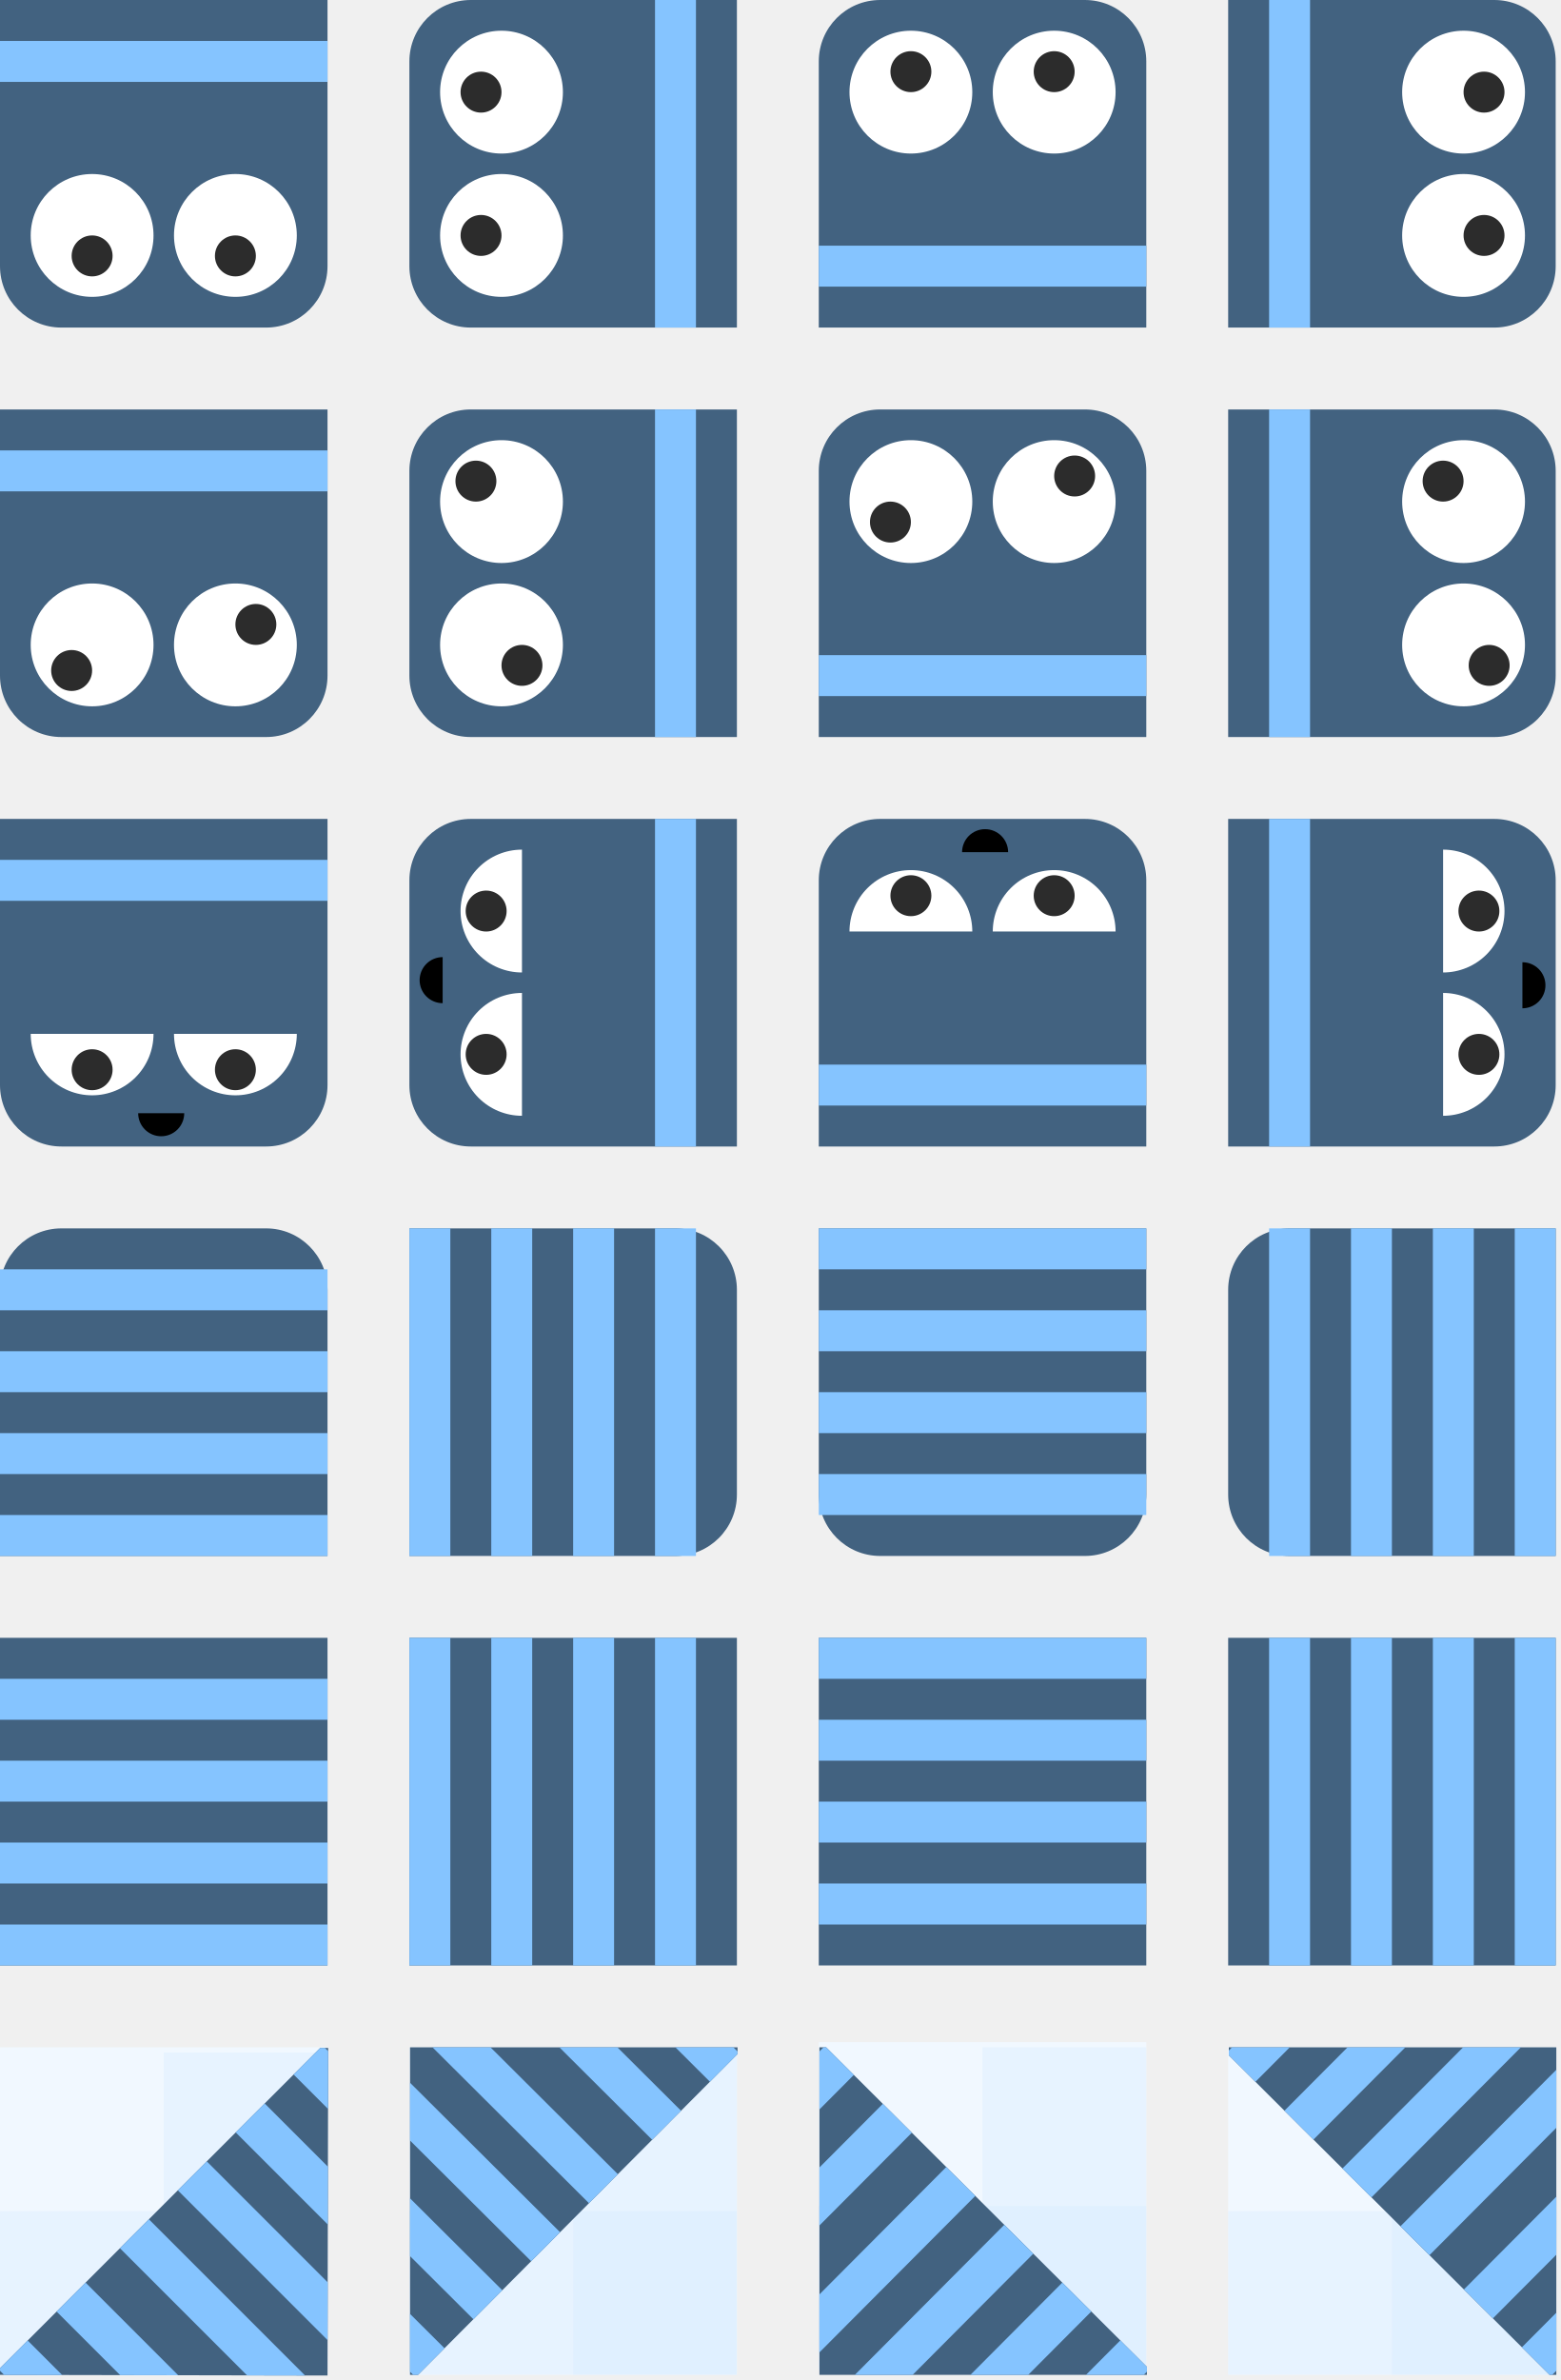
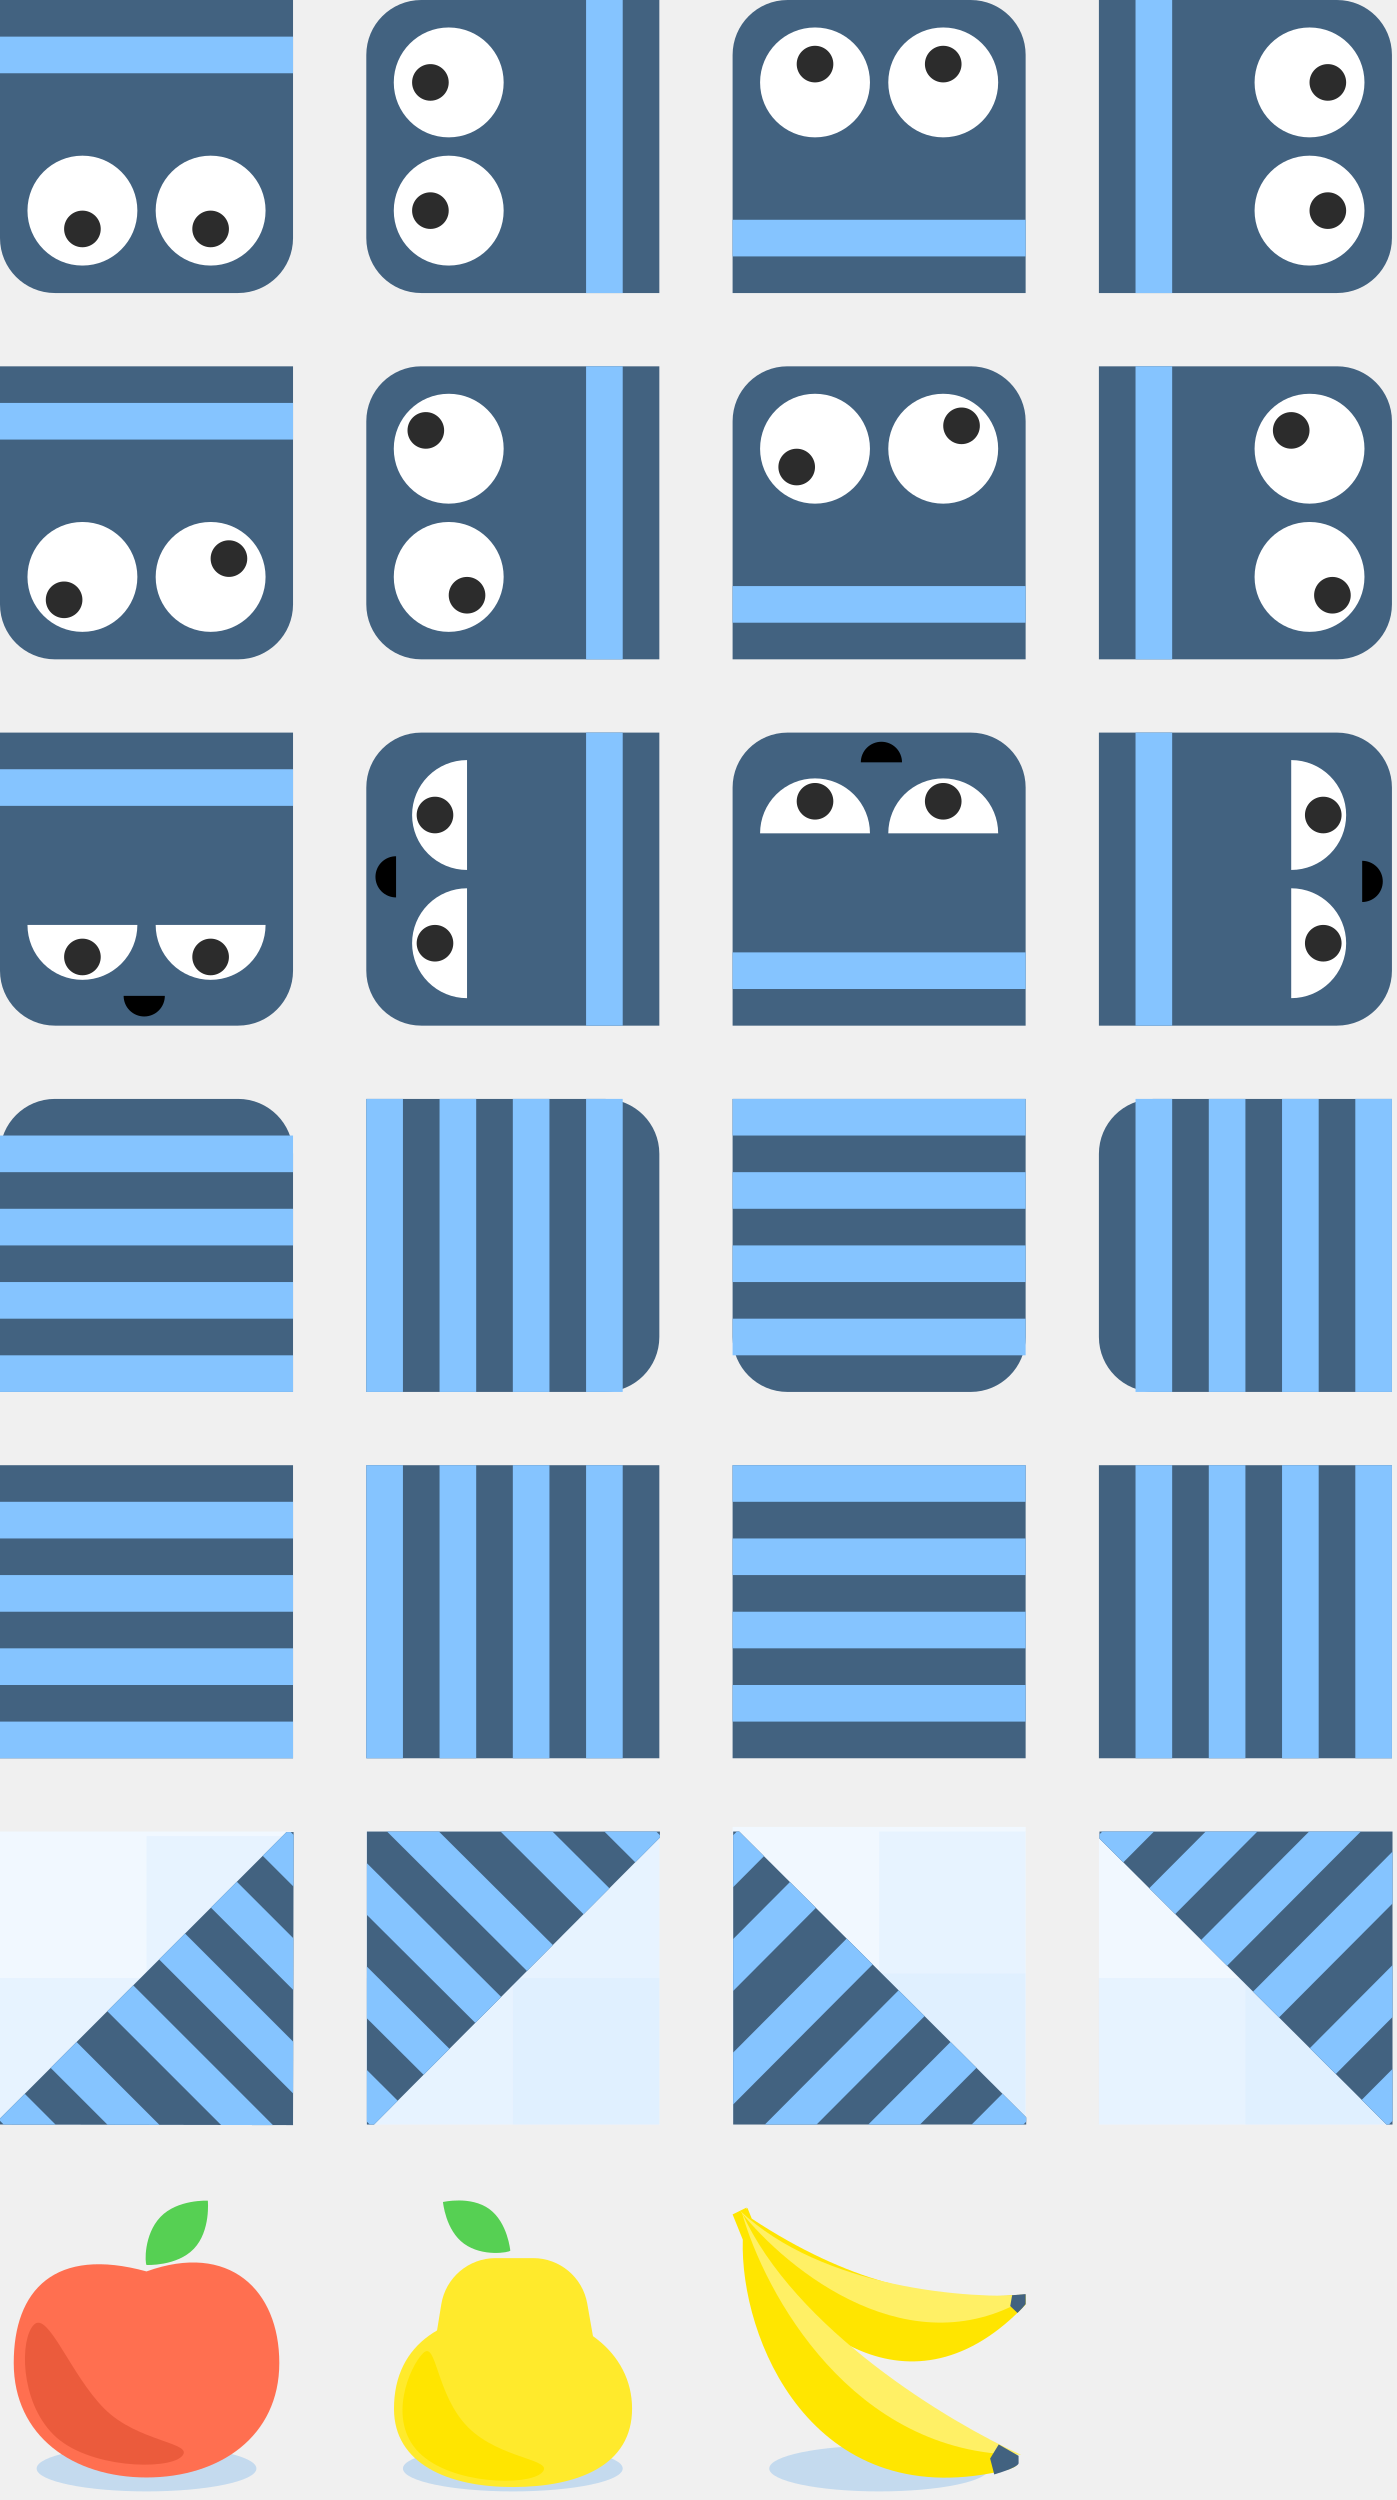
- <svg xmlns="http://www.w3.org/2000/svg" width="305" height="465" viewBox="0 0 305 465" fill="none">
+ <svg xmlns="http://www.w3.org/2000/svg" width="305" height="546" viewBox="0 0 305 546" fill="none">
  <path d="M0 0H64V52C64 58.627 58.627 64 52 64H12C5.373 64 0 58.627 0 52V0Z" fill="#426280" />
  <line y1="12" x2="64" y2="12" stroke="#85C4FF" stroke-width="8" />
  <circle cx="18" cy="46" r="12" fill="white" />
  <circle cx="18" cy="50" r="4" fill="#2C2C2C" />
  <circle cx="46" cy="46" r="12" fill="white" />
  <circle cx="46" cy="50" r="4" fill="#2C2C2C" />
  <path d="M144 0V64H92C85.373 64 80 58.627 80 52V12C80 5.373 85.373 0 92 0L144 0Z" fill="#426280" />
  <line x1="132" x2="132" y2="64" stroke="#85C4FF" stroke-width="8" />
  <circle cx="98" cy="18" r="12" transform="rotate(90 98 18)" fill="white" />
  <circle cx="94" cy="18" r="4" transform="rotate(90 94 18)" fill="#2C2C2C" />
  <circle cx="98" cy="46" r="12" transform="rotate(90 98 46)" fill="white" />
  <circle cx="94" cy="46" r="4" transform="rotate(90 94 46)" fill="#2C2C2C" />
  <path d="M224 64L160 64V12C160 5.373 165.373 0 172 0H212C218.627 0 224 5.373 224 12V64Z" fill="#426280" />
  <line x1="224" y1="52" x2="160" y2="52" stroke="#85C4FF" stroke-width="8" />
  <circle cx="206" cy="18" r="12" transform="rotate(-180 206 18)" fill="white" />
  <circle cx="206" cy="14" r="4" transform="rotate(-180 206 14)" fill="#2C2C2C" />
  <circle cx="178" cy="18" r="12" transform="rotate(-180 178 18)" fill="white" />
  <circle cx="178" cy="14" r="4" transform="rotate(-180 178 14)" fill="#2C2C2C" />
  <path d="M240 64V0H292C298.627 0 304 5.373 304 12V52C304 58.627 298.627 64 292 64H240Z" fill="#426280" />
  <line x1="252" y1="64" x2="252" stroke="#85C4FF" stroke-width="8" />
  <circle cx="286" cy="46" r="12" transform="rotate(-90 286 46)" fill="white" />
  <circle cx="290" cy="46" r="4" transform="rotate(-90 290 46)" fill="#2C2C2C" />
  <circle cx="286" cy="18" r="12" transform="rotate(-90 286 18)" fill="white" />
  <circle cx="290" cy="18" r="4" transform="rotate(-90 290 18)" fill="#2C2C2C" />
  <path d="M0 80H64V132C64 138.627 58.627 144 52 144H12C5.373 144 0 138.627 0 132V80Z" fill="#426280" />
  <line y1="92" x2="64" y2="92" stroke="#85C4FF" stroke-width="8" />
  <circle cx="18" cy="126" r="12" fill="white" />
  <circle cx="14" cy="131" r="4" fill="#2C2C2C" />
  <circle cx="46" cy="126" r="12" fill="white" />
  <circle cx="50" cy="122" r="4" fill="#2C2C2C" />
  <path d="M144 80V144H92C85.373 144 80 138.627 80 132V92C80 85.373 85.373 80 92 80H144Z" fill="#426280" />
  <line x1="132" y1="80" x2="132" y2="144" stroke="#85C4FF" stroke-width="8" />
  <circle cx="98" cy="98" r="12" transform="rotate(90 98 98)" fill="white" />
  <circle cx="93" cy="94" r="4" transform="rotate(90 93 94)" fill="#2C2C2C" />
  <circle cx="98" cy="126" r="12" transform="rotate(90 98 126)" fill="white" />
  <circle cx="102" cy="130" r="4" transform="rotate(90 102 130)" fill="#2C2C2C" />
  <path d="M224 144H160V92C160 85.373 165.373 80 172 80H212C218.627 80 224 85.373 224 92V144Z" fill="#426280" />
  <line x1="224" y1="132" x2="160" y2="132" stroke="#85C4FF" stroke-width="8" />
  <circle cx="206" cy="98" r="12" transform="rotate(-180 206 98)" fill="white" />
  <circle cx="210" cy="93" r="4" transform="rotate(-180 210 93)" fill="#2C2C2C" />
  <circle cx="178" cy="98" r="12" transform="rotate(-180 178 98)" fill="white" />
  <circle cx="174" cy="102" r="4" transform="rotate(-180 174 102)" fill="#2C2C2C" />
  <path d="M240 144V80H292C298.627 80 304 85.373 304 92V132C304 138.627 298.627 144 292 144H240Z" fill="#426280" />
  <line x1="252" y1="144" x2="252" y2="80" stroke="#85C4FF" stroke-width="8" />
  <circle cx="286" cy="126" r="12" transform="rotate(-90 286 126)" fill="white" />
  <circle cx="291" cy="130" r="4" transform="rotate(-90 291 130)" fill="#2C2C2C" />
  <circle cx="286" cy="98" r="12" transform="rotate(-90 286 98)" fill="white" />
  <circle cx="282" cy="94" r="4" transform="rotate(-90 282 94)" fill="#2C2C2C" />
  <path d="M0 160H64V212C64 218.627 58.627 224 52 224H12C5.373 224 0 218.627 0 212V160Z" fill="#426280" />
  <line y1="172" x2="64" y2="172" stroke="#85C4FF" stroke-width="8" />
  <path d="M30 202C30 205.183 28.736 208.235 26.485 210.485C24.235 212.736 21.183 214 18 214C14.817 214 11.765 212.736 9.515 210.485C7.264 208.235 6 205.183 6 202L18 202H30Z" fill="white" />
  <circle cx="18" cy="209" r="4" fill="#2C2C2C" />
  <path d="M58 202C58 205.183 56.736 208.235 54.485 210.485C52.235 212.736 49.183 214 46 214C42.817 214 39.765 212.736 37.515 210.485C35.264 208.235 34 205.183 34 202L46 202H58Z" fill="white" />
  <circle cx="46" cy="209" r="4" fill="#2C2C2C" />
  <path d="M36 217.5C36 218.091 35.884 218.676 35.657 219.222C35.431 219.768 35.1 220.264 34.682 220.682C34.264 221.1 33.768 221.431 33.222 221.657C32.676 221.884 32.091 222 31.5 222C30.909 222 30.324 221.884 29.778 221.657C29.232 221.431 28.736 221.1 28.318 220.682C27.9 220.264 27.569 219.768 27.343 219.222C27.116 218.676 27 218.091 27 217.5L31.5 217.5H36Z" fill="black" />
  <path d="M144 160V224H92C85.373 224 80 218.627 80 212V172C80 165.373 85.373 160 92 160H144Z" fill="#426280" />
  <line x1="132" y1="160" x2="132" y2="224" stroke="#85C4FF" stroke-width="8" />
  <path d="M102 190C98.817 190 95.765 188.736 93.515 186.485C91.264 184.235 90 181.183 90 178C90 174.817 91.264 171.765 93.515 169.515C95.765 167.264 98.817 166 102 166L102 178V190Z" fill="white" />
  <circle cx="95" cy="178" r="4" transform="rotate(90 95 178)" fill="#2C2C2C" />
  <path d="M102 218C98.817 218 95.765 216.736 93.515 214.485C91.264 212.235 90 209.183 90 206C90 202.817 91.264 199.765 93.515 197.515C95.765 195.264 98.817 194 102 194L102 206V218Z" fill="white" />
  <circle cx="95" cy="206" r="4" transform="rotate(90 95 206)" fill="#2C2C2C" />
  <path d="M86.5 196C85.909 196 85.324 195.884 84.778 195.657C84.232 195.431 83.736 195.1 83.318 194.682C82.9 194.264 82.569 193.768 82.343 193.222C82.116 192.676 82 192.091 82 191.5C82 190.909 82.116 190.324 82.343 189.778C82.569 189.232 82.9 188.736 83.318 188.318C83.736 187.9 84.232 187.569 84.778 187.343C85.324 187.116 85.909 187 86.5 187L86.5 191.5V196Z" fill="black" />
  <path d="M224 224H160V172C160 165.373 165.373 160 172 160H212C218.627 160 224 165.373 224 172V224Z" fill="#426280" />
  <line x1="224" y1="212" x2="160" y2="212" stroke="#85C4FF" stroke-width="8" />
  <path d="M194 182C194 178.817 195.264 175.765 197.515 173.515C199.765 171.264 202.817 170 206 170C209.183 170 212.235 171.264 214.485 173.515C216.736 175.765 218 178.817 218 182L206 182H194Z" fill="white" />
  <circle cx="206" cy="175" r="4" transform="rotate(-180 206 175)" fill="#2C2C2C" />
  <path d="M166 182C166 178.817 167.264 175.765 169.515 173.515C171.765 171.264 174.817 170 178 170C181.183 170 184.235 171.264 186.485 173.515C188.736 175.765 190 178.817 190 182L178 182H166Z" fill="white" />
  <circle cx="178" cy="175" r="4" transform="rotate(-180 178 175)" fill="#2C2C2C" />
  <path d="M188 166.5C188 165.909 188.116 165.324 188.343 164.778C188.569 164.232 188.9 163.736 189.318 163.318C189.736 162.9 190.232 162.569 190.778 162.343C191.324 162.116 191.909 162 192.5 162C193.091 162 193.676 162.116 194.222 162.343C194.768 162.569 195.264 162.9 195.682 163.318C196.1 163.736 196.431 164.232 196.657 164.778C196.884 165.324 197 165.909 197 166.5L192.5 166.5H188Z" fill="black" />
  <path d="M240 224V160H292C298.627 160 304 165.373 304 172V212C304 218.627 298.627 224 292 224H240Z" fill="#426280" />
  <line x1="252" y1="224" x2="252" y2="160" stroke="#85C4FF" stroke-width="8" />
  <path d="M282 194C285.183 194 288.235 195.264 290.485 197.515C292.736 199.765 294 202.817 294 206C294 209.183 292.736 212.235 290.485 214.485C288.235 216.736 285.183 218 282 218L282 206V194Z" fill="white" />
  <circle cx="289" cy="206" r="4" transform="rotate(-90 289 206)" fill="#2C2C2C" />
  <path d="M282 166C285.183 166 288.235 167.264 290.485 169.515C292.736 171.765 294 174.817 294 178C294 181.183 292.736 184.235 290.485 186.485C288.235 188.736 285.183 190 282 190L282 178V166Z" fill="white" />
  <circle cx="289" cy="178" r="4" transform="rotate(-90 289 178)" fill="#2C2C2C" />
  <path d="M297.5 188C298.091 188 298.676 188.116 299.222 188.343C299.768 188.569 300.264 188.9 300.682 189.318C301.1 189.736 301.431 190.232 301.657 190.778C301.884 191.324 302 191.909 302 192.5C302 193.091 301.884 193.676 301.657 194.222C301.431 194.768 301.1 195.264 300.682 195.682C300.264 196.1 299.768 196.431 299.222 196.657C298.676 196.884 298.091 197 297.5 197L297.5 192.5V188Z" fill="black" />
  <path d="M0 252C0 245.373 5.373 240 12 240H52C58.627 240 64 245.373 64 252V304H0V252Z" fill="#426280" />
  <line y1="252" x2="64" y2="252" stroke="#85C4FF" stroke-width="8" />
  <line y1="268" x2="64" y2="268" stroke="#85C4FF" stroke-width="8" />
  <line y1="284" x2="64" y2="284" stroke="#85C4FF" stroke-width="8" />
  <line y1="300" x2="64" y2="300" stroke="#85C4FF" stroke-width="8" />
  <path d="M132 240C138.627 240 144 245.373 144 252V292C144 298.627 138.627 304 132 304H80V240H132Z" fill="#426280" />
  <line x1="132" y1="240" x2="132" y2="304" stroke="#85C4FF" stroke-width="8" />
  <line x1="116" y1="240" x2="116" y2="304" stroke="#85C4FF" stroke-width="8" />
  <line x1="100" y1="240" x2="100" y2="304" stroke="#85C4FF" stroke-width="8" />
  <line x1="84" y1="240" x2="84" y2="304" stroke="#85C4FF" stroke-width="8" />
  <path d="M224 292C224 298.627 218.627 304 212 304H172C165.373 304 160 298.627 160 292V240H224V292Z" fill="#426280" />
  <line x1="224" y1="292" x2="160" y2="292" stroke="#85C4FF" stroke-width="8" />
  <line x1="224" y1="276" x2="160" y2="276" stroke="#85C4FF" stroke-width="8" />
  <line x1="224" y1="260" x2="160" y2="260" stroke="#85C4FF" stroke-width="8" />
  <line x1="224" y1="244" x2="160" y2="244" stroke="#85C4FF" stroke-width="8" />
  <path d="M252 304C245.373 304 240 298.627 240 292V252C240 245.373 245.373 240 252 240H304V304H252Z" fill="#426280" />
  <line x1="252" y1="304" x2="252" y2="240" stroke="#85C4FF" stroke-width="8" />
  <line x1="268" y1="304" x2="268" y2="240" stroke="#85C4FF" stroke-width="8" />
  <line x1="284" y1="304" x2="284" y2="240" stroke="#85C4FF" stroke-width="8" />
  <line x1="300" y1="304" x2="300" y2="240" stroke="#85C4FF" stroke-width="8" />
  <g clip-path="url(#clip0_40_526)">
    <rect y="320" width="64" height="64" fill="#426280" />
    <line y1="332" x2="64" y2="332" stroke="#85C4FF" stroke-width="8" />
    <line y1="348" x2="64" y2="348" stroke="#85C4FF" stroke-width="8" />
    <line y1="364" x2="64" y2="364" stroke="#85C4FF" stroke-width="8" />
    <line y1="380" x2="64" y2="380" stroke="#85C4FF" stroke-width="8" />
  </g>
  <g clip-path="url(#clip1_40_526)">
    <rect x="144" y="320" width="64" height="64" transform="rotate(90 144 320)" fill="#426280" />
    <line x1="132" y1="320" x2="132" y2="384" stroke="#85C4FF" stroke-width="8" />
    <line x1="116" y1="320" x2="116" y2="384" stroke="#85C4FF" stroke-width="8" />
    <line x1="100" y1="320" x2="100" y2="384" stroke="#85C4FF" stroke-width="8" />
    <line x1="84" y1="320" x2="84" y2="384" stroke="#85C4FF" stroke-width="8" />
  </g>
  <g clip-path="url(#clip2_40_526)">
    <rect x="224" y="384" width="64" height="64" transform="rotate(-180 224 384)" fill="#426280" />
    <line x1="224" y1="372" x2="160" y2="372" stroke="#85C4FF" stroke-width="8" />
    <line x1="224" y1="356" x2="160" y2="356" stroke="#85C4FF" stroke-width="8" />
    <line x1="224" y1="340" x2="160" y2="340" stroke="#85C4FF" stroke-width="8" />
    <line x1="224" y1="324" x2="160" y2="324" stroke="#85C4FF" stroke-width="8" />
  </g>
  <g clip-path="url(#clip3_40_526)">
    <rect x="240" y="384" width="64" height="64" transform="rotate(-90 240 384)" fill="#426280" />
    <line x1="252" y1="384" x2="252" y2="320" stroke="#85C4FF" stroke-width="8" />
    <line x1="268" y1="384" x2="268" y2="320" stroke="#85C4FF" stroke-width="8" />
    <line x1="284" y1="384" x2="284" y2="320" stroke="#85C4FF" stroke-width="8" />
    <line x1="300" y1="384" x2="300" y2="320" stroke="#85C4FF" stroke-width="8" />
  </g>
  <g clip-path="url(#clip4_40_526)">
    <rect width="64" height="64" transform="translate(0 400)" fill="#F1F8FF" />
    <rect x="64" y="401" width="736" height="32" transform="rotate(90 64 401)" fill="#D1E9FF" fill-opacity="0.31" />
    <rect y="432" width="736" height="32" fill="#D1E9FF" fill-opacity="0.31" />
  </g>
  <g clip-path="url(#clip5_40_526)">
    <rect width="64" height="64" transform="translate(80 400)" fill="#F1F8FF" />
    <rect x="144" y="401" width="736" height="32" transform="rotate(90 144 401)" fill="#D1E9FF" fill-opacity="0.31" />
    <rect x="80" y="432" width="736" height="32" fill="#D1E9FF" fill-opacity="0.31" />
  </g>
  <g clip-path="url(#clip6_40_526)">
    <rect width="64" height="64" transform="translate(160 399)" fill="#F1F8FF" />
    <rect x="224" y="400" width="736" height="32" transform="rotate(90 224 400)" fill="#D1E9FF" fill-opacity="0.31" />
    <rect x="160" y="431" width="736" height="32" fill="#D1E9FF" fill-opacity="0.31" />
  </g>
  <g clip-path="url(#clip7_40_526)">
    <rect width="64" height="64" transform="translate(240 400)" fill="#F1F8FF" />
    <rect x="304" y="401" width="736" height="32" transform="rotate(90 304 401)" fill="#D1E9FF" fill-opacity="0.31" />
    <rect x="240" y="432" width="736" height="32" fill="#D1E9FF" fill-opacity="0.31" />
  </g>
  <g clip-path="url(#clip8_40_526)">
    <g clip-path="url(#clip9_40_526)">
      <rect x="68.69" y="394" width="64" height="99" transform="rotate(45 68.6899 394)" fill="#426280" />
      <line x1="60.205" y1="402.485" x2="105.459" y2="447.74" stroke="#85C4FF" stroke-width="8" />
      <line x1="48.891" y1="413.799" x2="94.146" y2="459.054" stroke="#85C4FF" stroke-width="8" />
      <line x1="37.577" y1="425.113" x2="82.832" y2="470.367" stroke="#85C4FF" stroke-width="8" />
      <line x1="2.577" y1="460.113" x2="47.832" y2="505.367" stroke="#85C4FF" stroke-width="8" />
      <line x1="26.264" y1="436.426" x2="71.518" y2="481.681" stroke="#85C4FF" stroke-width="8" />
      <line x1="13.891" y1="448.799" x2="59.146" y2="494.054" stroke="#85C4FF" stroke-width="8" />
    </g>
  </g>
  <g clip-path="url(#clip10_40_526)">
    <g clip-path="url(#clip11_40_526)">
      <rect x="75.572" y="470.134" width="64" height="99" transform="rotate(-135.112 75.5715 470.134)" fill="#426280" />
      <line x1="84.04" y1="461.632" x2="38.697" y2="416.466" stroke="#85C4FF" stroke-width="8" />
      <line x1="95.332" y1="450.296" x2="49.989" y2="405.13" stroke="#85C4FF" stroke-width="8" />
      <line x1="106.624" y1="438.96" x2="61.28" y2="393.794" stroke="#85C4FF" stroke-width="8" />
      <line x1="141.555" y1="403.892" x2="96.212" y2="358.726" stroke="#85C4FF" stroke-width="8" />
      <line x1="117.915" y1="427.625" x2="72.572" y2="382.458" stroke="#85C4FF" stroke-width="8" />
      <line x1="130.264" y1="415.228" x2="84.921" y2="370.062" stroke="#85C4FF" stroke-width="8" />
    </g>
  </g>
  <g clip-path="url(#clip12_40_526)">
    <g clip-path="url(#clip13_40_526)">
      <rect x="230.259" y="468.553" width="64" height="99" transform="rotate(134.888 230.259 468.553)" fill="#426280" />
      <line x1="221.757" y1="460.084" x2="176.59" y2="505.428" stroke="#85C4FF" stroke-width="8" />
      <line x1="210.421" y1="448.793" x2="165.255" y2="494.136" stroke="#85C4FF" stroke-width="8" />
      <line x1="199.085" y1="437.501" x2="153.919" y2="482.844" stroke="#85C4FF" stroke-width="8" />
      <line x1="164.017" y1="402.57" x2="118.85" y2="447.913" stroke="#85C4FF" stroke-width="8" />
      <line x1="187.749" y1="426.21" x2="142.583" y2="471.553" stroke="#85C4FF" stroke-width="8" />
      <line x1="175.353" y1="413.861" x2="130.186" y2="459.204" stroke="#85C4FF" stroke-width="8" />
    </g>
  </g>
  <g clip-path="url(#clip14_40_526)">
    <g clip-path="url(#clip15_40_526)">
      <rect x="233.991" y="395.447" width="64" height="99" transform="rotate(-45.1118 233.991 395.447)" fill="#426280" />
      <line x1="242.493" y1="403.916" x2="287.659" y2="358.572" stroke="#85C4FF" stroke-width="8" />
      <line x1="253.829" y1="415.207" x2="298.995" y2="369.864" stroke="#85C4FF" stroke-width="8" />
      <line x1="265.164" y1="426.499" x2="310.331" y2="381.156" stroke="#85C4FF" stroke-width="8" />
      <line x1="300.233" y1="461.43" x2="345.399" y2="416.087" stroke="#85C4FF" stroke-width="8" />
      <line x1="276.5" y1="437.79" x2="321.666" y2="392.447" stroke="#85C4FF" stroke-width="8" />
      <line x1="288.897" y1="450.139" x2="334.063" y2="404.796" stroke="#85C4FF" stroke-width="8" />
    </g>
  </g>
+   <g clip-path="url(#clip16_40_526)">
+     <ellipse cx="32" cy="539.125" rx="24" ry="5" fill="#C4DAEE" />
+     <path d="M61 516.08C61 532.096 48.016 541.08 32 541.08C15.984 541.08 3 532.096 3 516.08C3 500.063 12 490.58 32 496.08C50 489.58 61 500.063 61 516.08Z" fill="#FF6F50" />
+     <path d="M45.39 480.626C45.39 480.626 46.043 487.248 42.347 491.126C38.651 495.004 32.006 494.67 32.006 494.67C31.641 494.322 31.353 488.049 35.049 484.17C38.745 480.292 45.39 480.626 45.39 480.626Z" fill="#56D053" />
+     <path d="M39.676 536.5C36.59 539.572 19.04 539.125 11.654 531.706C4.268 524.288 4.327 510.784 7.413 507.712C10.498 504.64 15.4 518.636 22.786 526.054C30.172 533.473 42.761 533.428 39.676 536.5Z" fill="#EB5B3C" />
+   </g>
+   <g clip-path="url(#clip17_40_526)">
+     <ellipse cx="112" cy="539.125" rx="24" ry="5" fill="#C4DAEE" />
+     <path d="M138.047 526.002C138.078 538.354 126.449 543.134 112.09 543.17C97.73 543.205 86.077 538.009 86.047 526.132C86.01 511.405 97.735 505.158 112.095 505.122C126.454 505.086 138.016 513.651 138.047 526.002Z" fill="#FFEA2C" />
+     <path d="M96.378 503.254C97.319 497.444 102.335 493.174 108.221 493.172L116.431 493.17C122.259 493.169 127.245 497.355 128.253 503.095L130.542 516.133C131.832 523.478 126.18 530.209 118.722 530.208L106.112 530.207C98.72 530.207 93.086 523.587 94.267 516.289L96.378 503.254Z" fill="#FFEA2C" />
+     <path d="M96.746 480.921C96.746 480.921 102.783 479.505 106.842 482.441C110.901 485.376 111.446 491.553 111.446 491.553C111.171 491.933 105.409 492.97 101.35 490.034C97.291 487.098 96.746 480.921 96.746 480.921Z" fill="#56D053" />
+     <path d="M118.363 540.023C115.379 542.994 98.536 542.692 91.5 535.625C84.464 528.558 89.41 516.91 92.394 513.94C95.378 510.969 95.191 523.052 102.227 530.119C109.263 537.186 121.347 537.052 118.363 540.023Z" fill="#FFE500" />
+   </g>
+   <g clip-path="url(#clip18_40_526)">
+     <ellipse cx="192" cy="539.125" rx="24" ry="5" fill="#C4DAEE" />
+     <path d="M163.044 483.628C197.039 537.761 233.855 536.362 218.349 539.766C177.251 548.788 161.555 510.741 162.228 489.142L160 483.628L163.044 482.125V483.628Z" fill="#FFE600" />
+     <path d="M164.188 484.556C207.275 513.035 232.547 494.699 223.009 504.338C197.727 529.887 171.913 506.967 164.605 489.27L160.762 484.629L163.245 482.214L164.188 484.556Z" fill="#FFE500" />
+     <path d="M162 483.125C166.955 500.791 186.092 536.125 223 536.125C207.451 529.125 173.482 508.725 162 483.125Z" fill="#FFF065" />
+     <path d="M161.606 482.818C171.984 495.932 199.276 517.973 225.424 501.217C211.687 502.189 179.692 499.869 161.606 482.818Z" fill="#FFF065" />
+     <path d="M222.455 536.355L218.114 533.871L216.247 536.946L217.144 540.422C219.51 539.694 222.648 538.65 222.464 537.846L222.455 536.355Z" fill="#426280" />
+     <path d="M224.878 500.938L221.047 501.277L220.636 503.645L222.214 505.155C223.619 503.848 224.731 502.316 225.111 501.713L224.878 500.938Z" fill="#426280" />
+   </g>
  <defs>
    <clipPath id="clip0_40_526">
      <rect width="64" height="64" fill="white" transform="translate(0 320)" />
    </clipPath>
    <clipPath id="clip1_40_526">
      <rect width="64" height="64" fill="white" transform="matrix(0 1 -1 0 144 320)" />
    </clipPath>
    <clipPath id="clip2_40_526">
      <rect width="64" height="64" fill="white" transform="matrix(-1 0 0 -1 224 384)" />
    </clipPath>
    <clipPath id="clip3_40_526">
      <rect width="64" height="64" fill="white" transform="matrix(0 -1 1 0 240 384)" />
    </clipPath>
    <clipPath id="clip4_40_526">
      <rect width="64" height="64" fill="white" transform="translate(0 400)" />
    </clipPath>
    <clipPath id="clip5_40_526">
      <rect width="64" height="64" fill="white" transform="translate(80 400)" />
    </clipPath>
    <clipPath id="clip6_40_526">
      <rect width="64" height="64" fill="white" transform="translate(160 399)" />
    </clipPath>
    <clipPath id="clip7_40_526">
      <rect width="64" height="64" fill="white" transform="translate(240 400)" />
    </clipPath>
    <clipPath id="clip8_40_526">
      <rect width="64" height="64" fill="white" transform="translate(64.1248 400.125) rotate(90.1118)" />
    </clipPath>
    <clipPath id="clip9_40_526">
      <rect width="64" height="98.556" fill="white" transform="translate(68.6899 394) rotate(45)" />
    </clipPath>
    <clipPath id="clip10_40_526">
      <rect width="64" height="64" fill="white" transform="translate(80.1248 464) rotate(-90)" />
    </clipPath>
    <clipPath id="clip11_40_526">
      <rect width="64" height="98.556" fill="white" transform="translate(75.5715 470.134) rotate(-135.112)" />
    </clipPath>
    <clipPath id="clip12_40_526">
      <rect width="64" height="64" fill="white" transform="translate(224.125 464) rotate(-180)" />
    </clipPath>
    <clipPath id="clip13_40_526">
      <rect width="64" height="98.556" fill="white" transform="translate(230.259 468.553) rotate(134.888)" />
    </clipPath>
    <clipPath id="clip14_40_526">
      <rect width="64" height="64" fill="white" transform="translate(240.125 400)" />
    </clipPath>
    <clipPath id="clip15_40_526">
      <rect width="64" height="98.556" fill="white" transform="translate(233.991 395.447) rotate(-45.1118)" />
    </clipPath>
+     <clipPath id="clip16_40_526">
+       <rect width="64" height="64" fill="white" transform="translate(0 480.125)" />
+     </clipPath>
+     <clipPath id="clip17_40_526">
+       <rect width="64" height="64" fill="white" transform="translate(80 480.125)" />
+     </clipPath>
+     <clipPath id="clip18_40_526">
+       <rect width="64" height="64" fill="white" transform="translate(160 480.125)" />
+     </clipPath>
  </defs>
</svg>
